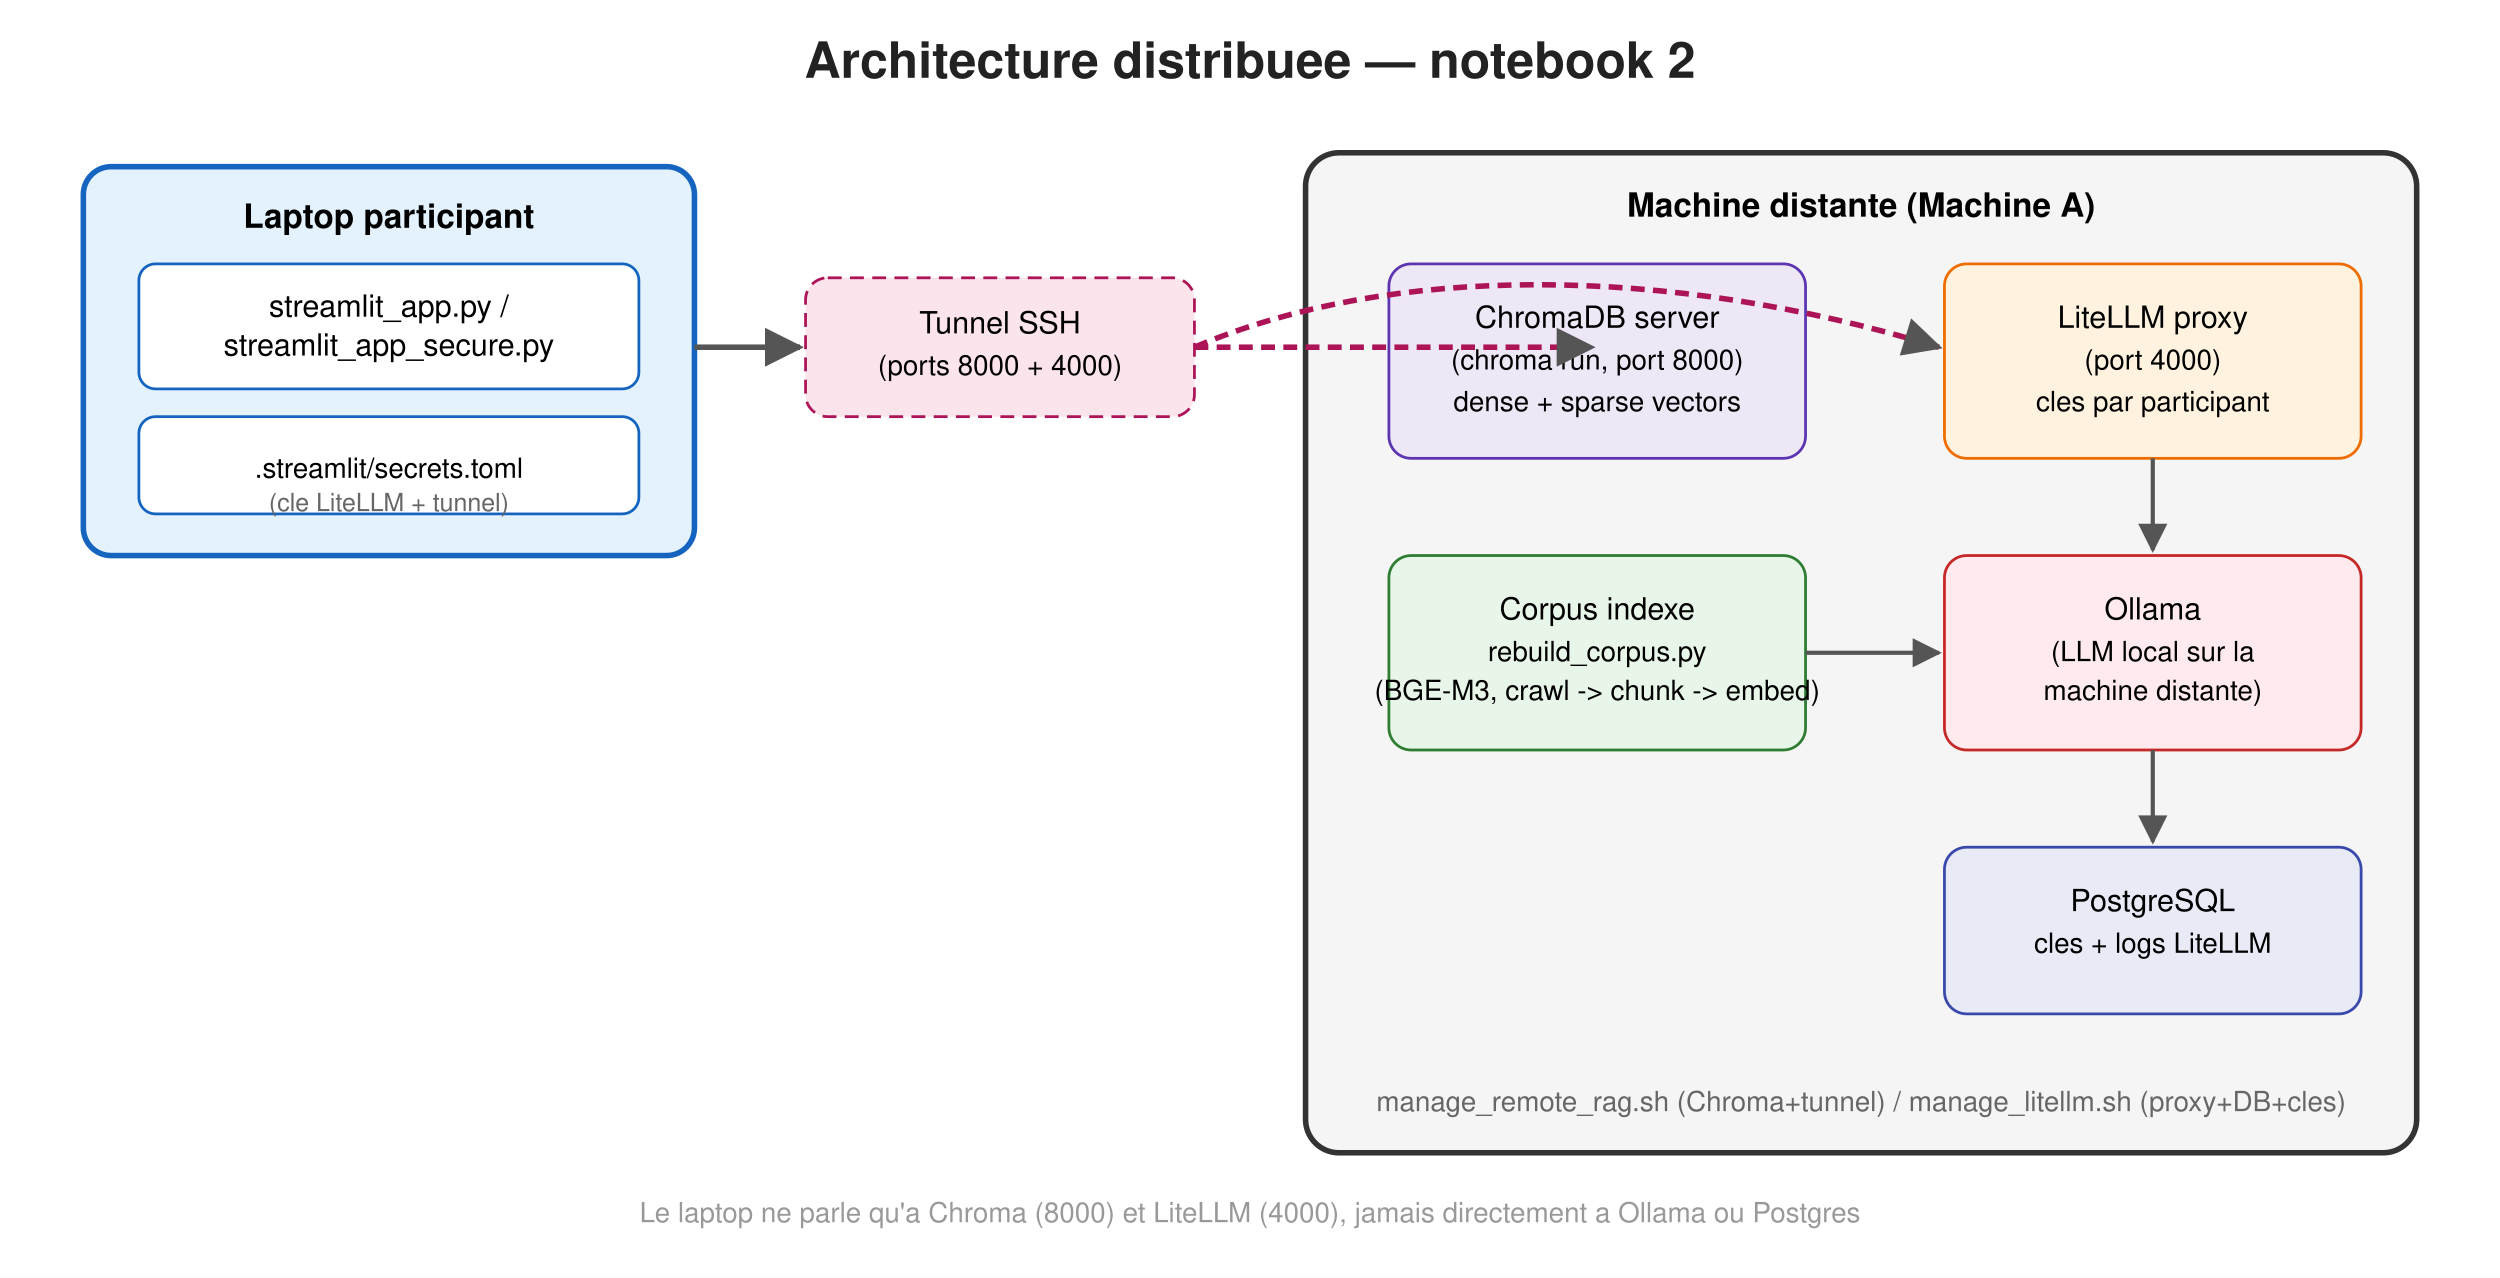
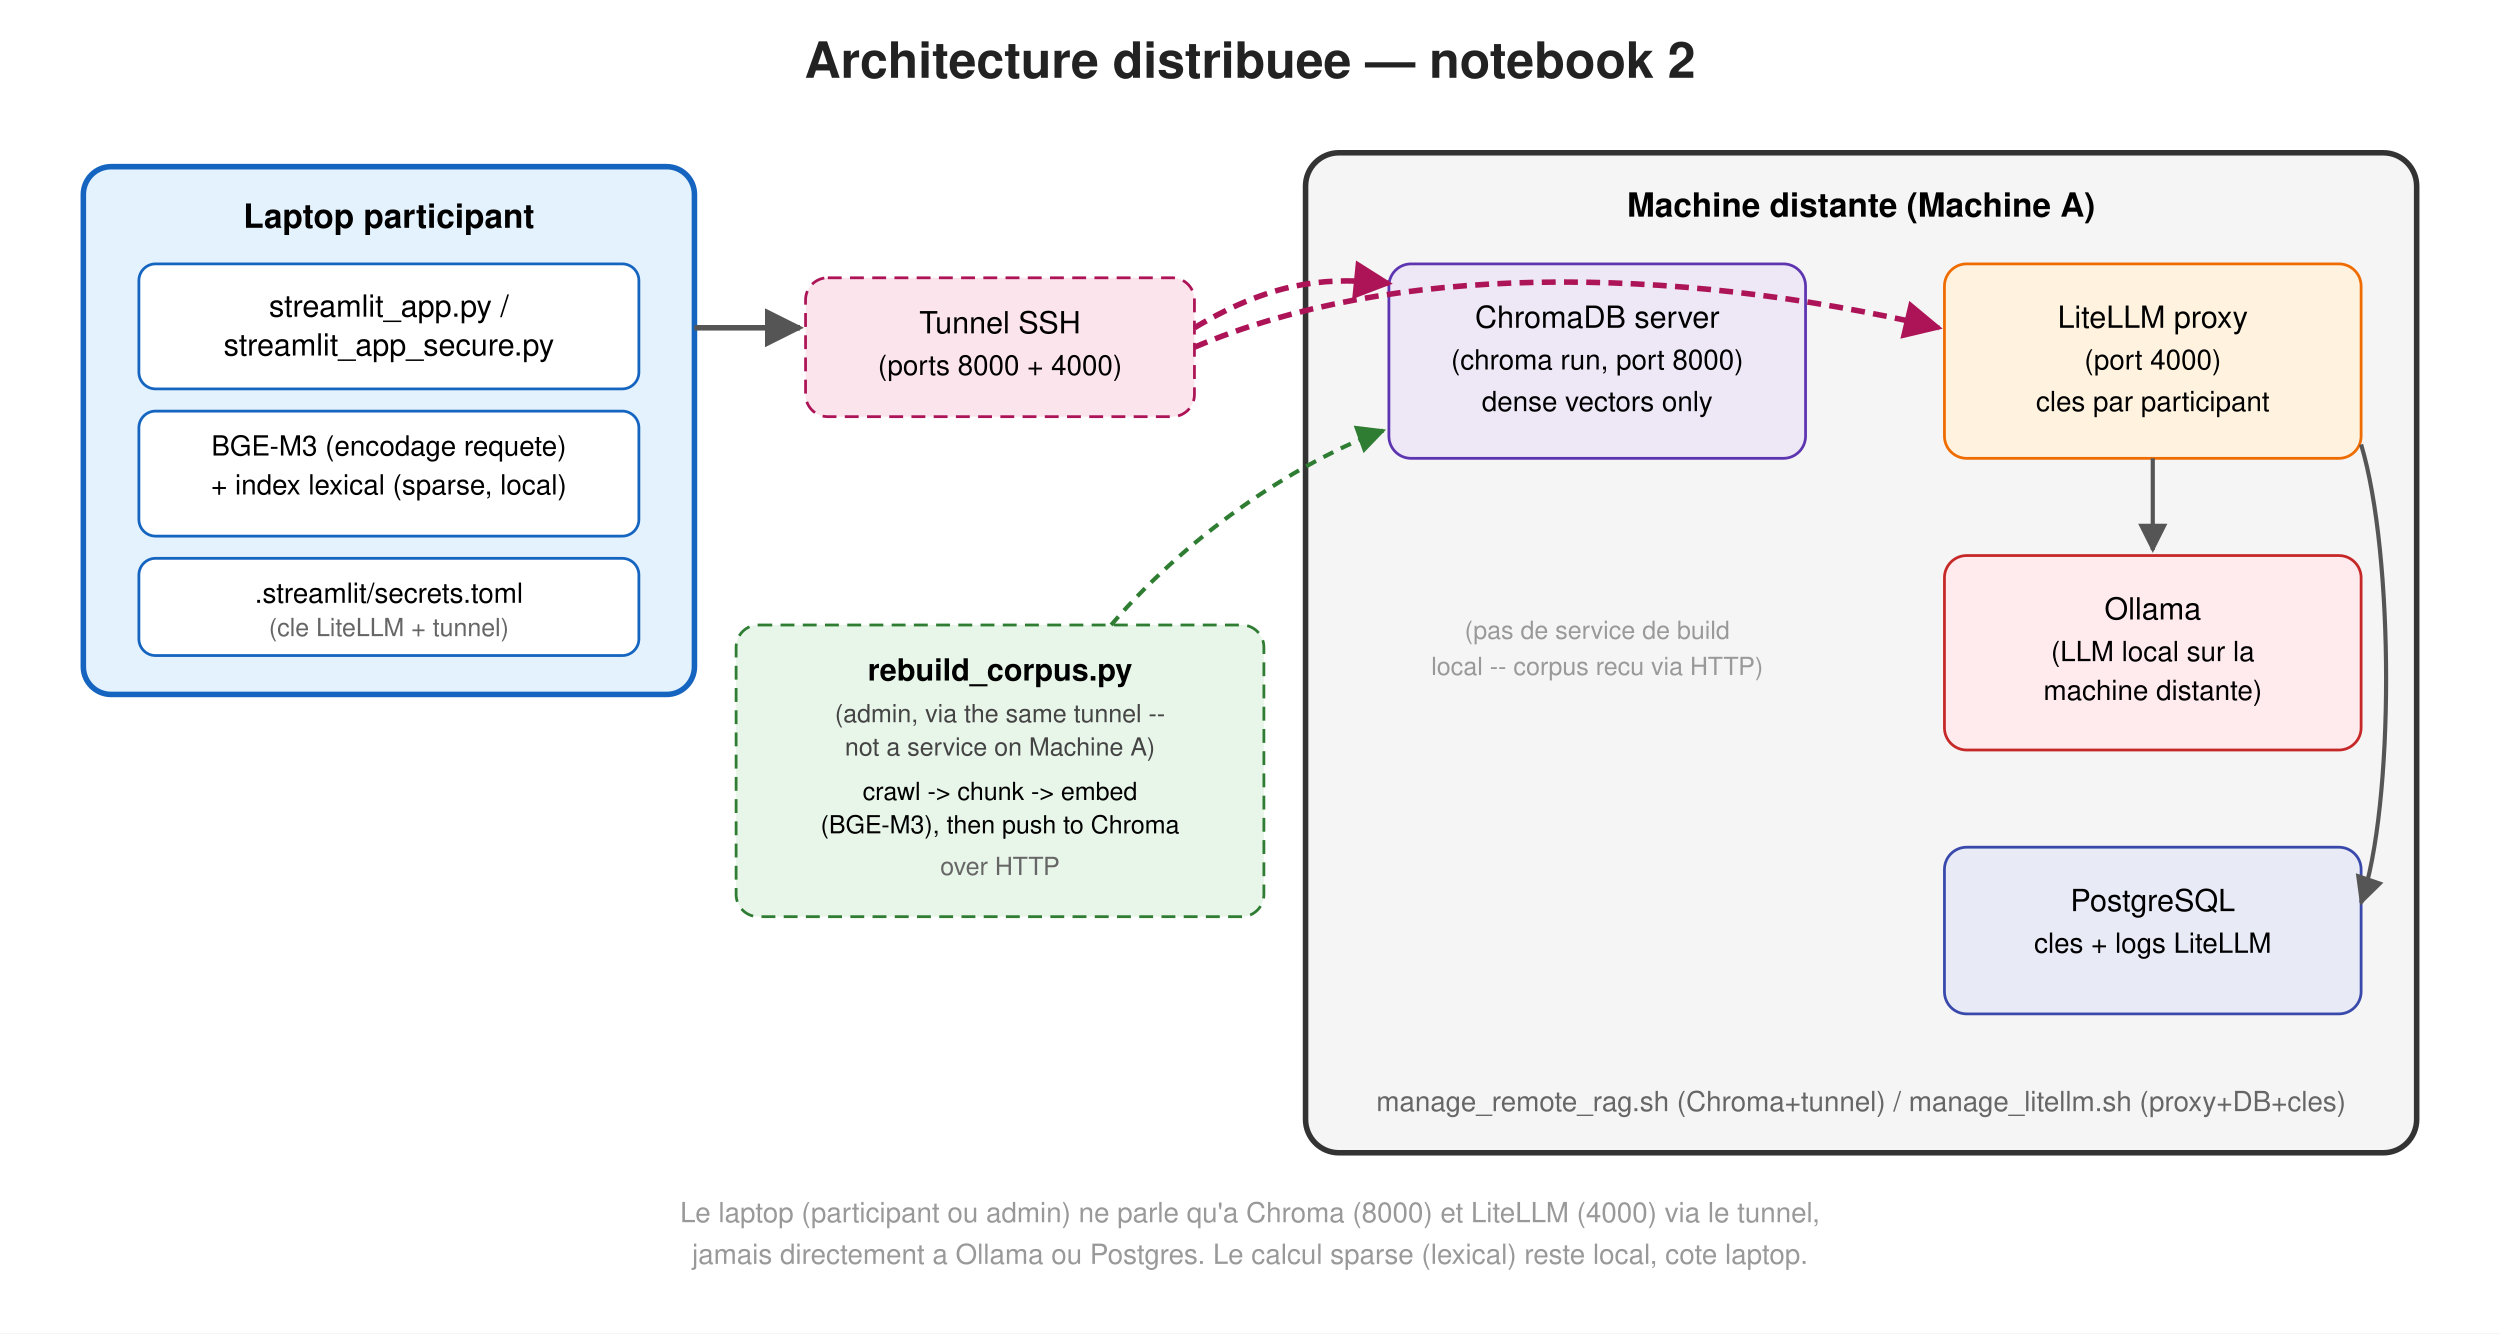
- <svg xmlns="http://www.w3.org/2000/svg" viewBox="0 0 900 460" font-family="Helvetica, Arial, sans-serif">
+ <svg xmlns="http://www.w3.org/2000/svg" viewBox="0 0 900 480" font-family="Helvetica, Arial, sans-serif">
  <defs>
    <marker id="arrow3" viewBox="0 0 10 10" refX="9" refY="5" markerWidth="7" markerHeight="7" orient="auto-start-reverse">
      <path d="M0,0 L10,5 L0,10 z" fill="#555" />
    </marker>
+     <marker id="arrowPink" viewBox="0 0 10 10" refX="9" refY="5" markerWidth="7" markerHeight="7" orient="auto-start-reverse">
+       <path d="M0,0 L10,5 L0,10 z" fill="#ad1457" />
+     </marker>
+     <marker id="arrowGreen" viewBox="0 0 10 10" refX="9" refY="5" markerWidth="7" markerHeight="7" orient="auto-start-reverse">
+       <path d="M0,0 L10,5 L0,10 z" fill="#2e7d32" />
+     </marker>
  </defs>
-   <rect width="900" height="460" fill="#ffffff" />
+   <rect width="900" height="480" fill="#ffffff" />
  <text x="450" y="28" text-anchor="middle" font-size="18" font-weight="bold" fill="#222">Architecture distribuee — notebook 2</text>
-   <rect x="30" y="60" width="220" height="140" rx="10" fill="#e3f2fd" stroke="#1565c0" stroke-width="2" />
+   <rect x="30" y="60" width="220" height="190" rx="10" fill="#e3f2fd" stroke="#1565c0" stroke-width="2" />
  <text x="140" y="82" text-anchor="middle" font-size="12" font-weight="bold">Laptop participant</text>
  <rect x="50" y="95" width="180" height="45" rx="6" fill="#fff" stroke="#1565c0" />
  <text x="140" y="114" text-anchor="middle" font-size="11">streamlit_app.py /</text>
  <text x="140" y="128" text-anchor="middle" font-size="11">streamlit_app_secure.py</text>
-   <rect x="50" y="150" width="180" height="35" rx="6" fill="#fff" stroke="#1565c0" />
-   <text x="140" y="172" text-anchor="middle" font-size="10">.streamlit/secrets.toml</text>
-   <text x="140" y="184" text-anchor="middle" font-size="9" fill="#666">(cle LiteLLM + tunnel)</text>
+   <rect x="50" y="148" width="180" height="45" rx="6" fill="#fff" stroke="#1565c0" />
+   <text x="140" y="164" text-anchor="middle" font-size="10">BGE-M3 (encodage requete)</text>
+   <text x="140" y="178" text-anchor="middle" font-size="10">+ index lexical (sparse, local)</text>
+   <rect x="50" y="201" width="180" height="35" rx="6" fill="#fff" stroke="#1565c0" />
+   <text x="140" y="217" text-anchor="middle" font-size="10">.streamlit/secrets.toml</text>
+   <text x="140" y="229" text-anchor="middle" font-size="9" fill="#666">(cle LiteLLM + tunnel)</text>
  <rect x="290" y="100" width="140" height="50" rx="8" fill="#fce4ec" stroke="#ad1457" stroke-dasharray="5,3" />
  <text x="360" y="120" text-anchor="middle" font-size="11">Tunnel SSH</text>
  <text x="360" y="135" text-anchor="middle" font-size="10">(ports 8000 + 4000)</text>
-   <line x1="250" y1="125" x2="288" y2="125" stroke="#555" stroke-width="2" marker-end="url(#arrow3)" />
+   <line x1="250" y1="118" x2="288" y2="118" stroke="#555" stroke-width="2" marker-end="url(#arrow3)" />
+   <rect x="265" y="225" width="190" height="105" rx="8" fill="#e8f5e9" stroke="#2e7d32" stroke-dasharray="5,3" />
+   <text x="360" y="245" text-anchor="middle" font-size="11" font-weight="bold">rebuild_corpus.py</text>
+   <text x="360" y="260" text-anchor="middle" font-size="9" fill="#444">(admin, via the same tunnel --</text>
+   <text x="360" y="272" text-anchor="middle" font-size="9" fill="#444">not a service on Machine A)</text>
+   <text x="360" y="288" text-anchor="middle" font-size="9">crawl -&gt; chunk -&gt; embed</text>
+   <text x="360" y="300" text-anchor="middle" font-size="9">(BGE-M3), then push to Chroma</text>
+   <text x="360" y="315" text-anchor="middle" font-size="9" fill="#666">over HTTP</text>
  <rect x="470" y="55" width="400" height="360" rx="12" fill="#f5f5f5" stroke="#333" stroke-width="2" />
  <text x="670" y="78" text-anchor="middle" font-size="12" font-weight="bold">Machine distante (Machine A)</text>
  <rect x="500" y="95" width="150" height="70" rx="8" fill="#ede7f6" stroke="#5e35b1" />
  <text x="575" y="118" text-anchor="middle" font-size="11">ChromaDB server</text>
  <text x="575" y="133" text-anchor="middle" font-size="10">(chroma run, port 8000)</text>
-   <text x="575" y="148" text-anchor="middle" font-size="10">dense + sparse vectors</text>
+   <text x="575" y="148" text-anchor="middle" font-size="10">dense vectors only</text>
  <rect x="700" y="95" width="150" height="70" rx="8" fill="#fff3e0" stroke="#ef6c00" />
  <text x="775" y="118" text-anchor="middle" font-size="11">LiteLLM proxy</text>
  <text x="775" y="133" text-anchor="middle" font-size="10">(port 4000)</text>
  <text x="775" y="148" text-anchor="middle" font-size="10">cles par participant</text>
  <rect x="700" y="200" width="150" height="70" rx="8" fill="#ffebee" stroke="#c62828" />
  <text x="775" y="223" text-anchor="middle" font-size="11">Ollama</text>
  <text x="775" y="238" text-anchor="middle" font-size="10">(LLM local sur la</text>
  <text x="775" y="252" text-anchor="middle" font-size="10">machine distante)</text>
  <rect x="700" y="305" width="150" height="60" rx="8" fill="#e8eaf6" stroke="#3949ab" />
  <text x="775" y="328" text-anchor="middle" font-size="11">PostgreSQL</text>
  <text x="775" y="343" text-anchor="middle" font-size="10">cles + logs LiteLLM</text>
-   <rect x="500" y="200" width="150" height="70" rx="8" fill="#e8f5e9" stroke="#2e7d32" />
-   <text x="575" y="223" text-anchor="middle" font-size="11">Corpus indexe</text>
-   <text x="575" y="238" text-anchor="middle" font-size="10">rebuild_corpus.py</text>
-   <text x="575" y="252" text-anchor="middle" font-size="10">(BGE-M3, crawl -&gt; chunk -&gt; embed)</text>
+   <text x="575" y="230" text-anchor="middle" font-size="9" fill="#999">(pas de service de build</text>
+   <text x="575" y="243" text-anchor="middle" font-size="9" fill="#999">local -- corpus recu via HTTP)</text>
  <line x1="775" y1="165" x2="775" y2="198" stroke="#555" stroke-width="1.5" marker-end="url(#arrow3)" />
-   <line x1="775" y1="270" x2="775" y2="303" stroke="#555" stroke-width="1.5" marker-end="url(#arrow3)" />
-   <line x1="650" y1="235" x2="698" y2="235" stroke="#555" stroke-width="1.5" marker-end="url(#arrow3)" />
-   <line x1="430" y1="125" x2="573" y2="125" stroke="#ad1457" stroke-width="2" stroke-dasharray="5,3" marker-end="url(#arrow3)" />
-   <path d="M 430 125 C 500 95, 600 95, 698 125" fill="none" stroke="#ad1457" stroke-width="2" stroke-dasharray="5,3" marker-end="url(#arrow3)" />
+   <path d="M 850 160 C 862 200, 862 290, 850 325" fill="none" stroke="#555" stroke-width="1.5" marker-end="url(#arrow3)" />
+   <path d="M 400 225 C 430 190, 470 165, 498 155" fill="none" stroke="#2e7d32" stroke-width="1.5" stroke-dasharray="4,3" marker-end="url(#arrowGreen)" />
+   <path d="M 430 118 C 460 100, 480 100, 500 102" fill="none" stroke="#ad1457" stroke-width="2" stroke-dasharray="5,3" marker-end="url(#arrowPink)" />
+   <path d="M 430 125 C 500 95, 600 95, 698 118" fill="none" stroke="#ad1457" stroke-width="2" stroke-dasharray="5,3" marker-end="url(#arrowPink)" />
  <text x="670" y="400" text-anchor="middle" font-size="10" fill="#666">manage_remote_rag.sh (Chroma+tunnel)   /   manage_litellm.sh (proxy+DB+cles)</text>
-   <text x="450" y="440" text-anchor="middle" font-size="10" fill="#999">Le laptop ne parle qu'a Chroma (8000) et LiteLLM (4000), jamais directement a Ollama ou Postgres</text>
+   <text x="450" y="440" text-anchor="middle" font-size="10" fill="#999">Le laptop (participant ou admin) ne parle qu'a Chroma (8000) et LiteLLM (4000) via le tunnel,</text>
+   <text x="450" y="455" text-anchor="middle" font-size="10" fill="#999">jamais directement a Ollama ou Postgres. Le calcul sparse (lexical) reste local, cote laptop.</text>
</svg>
